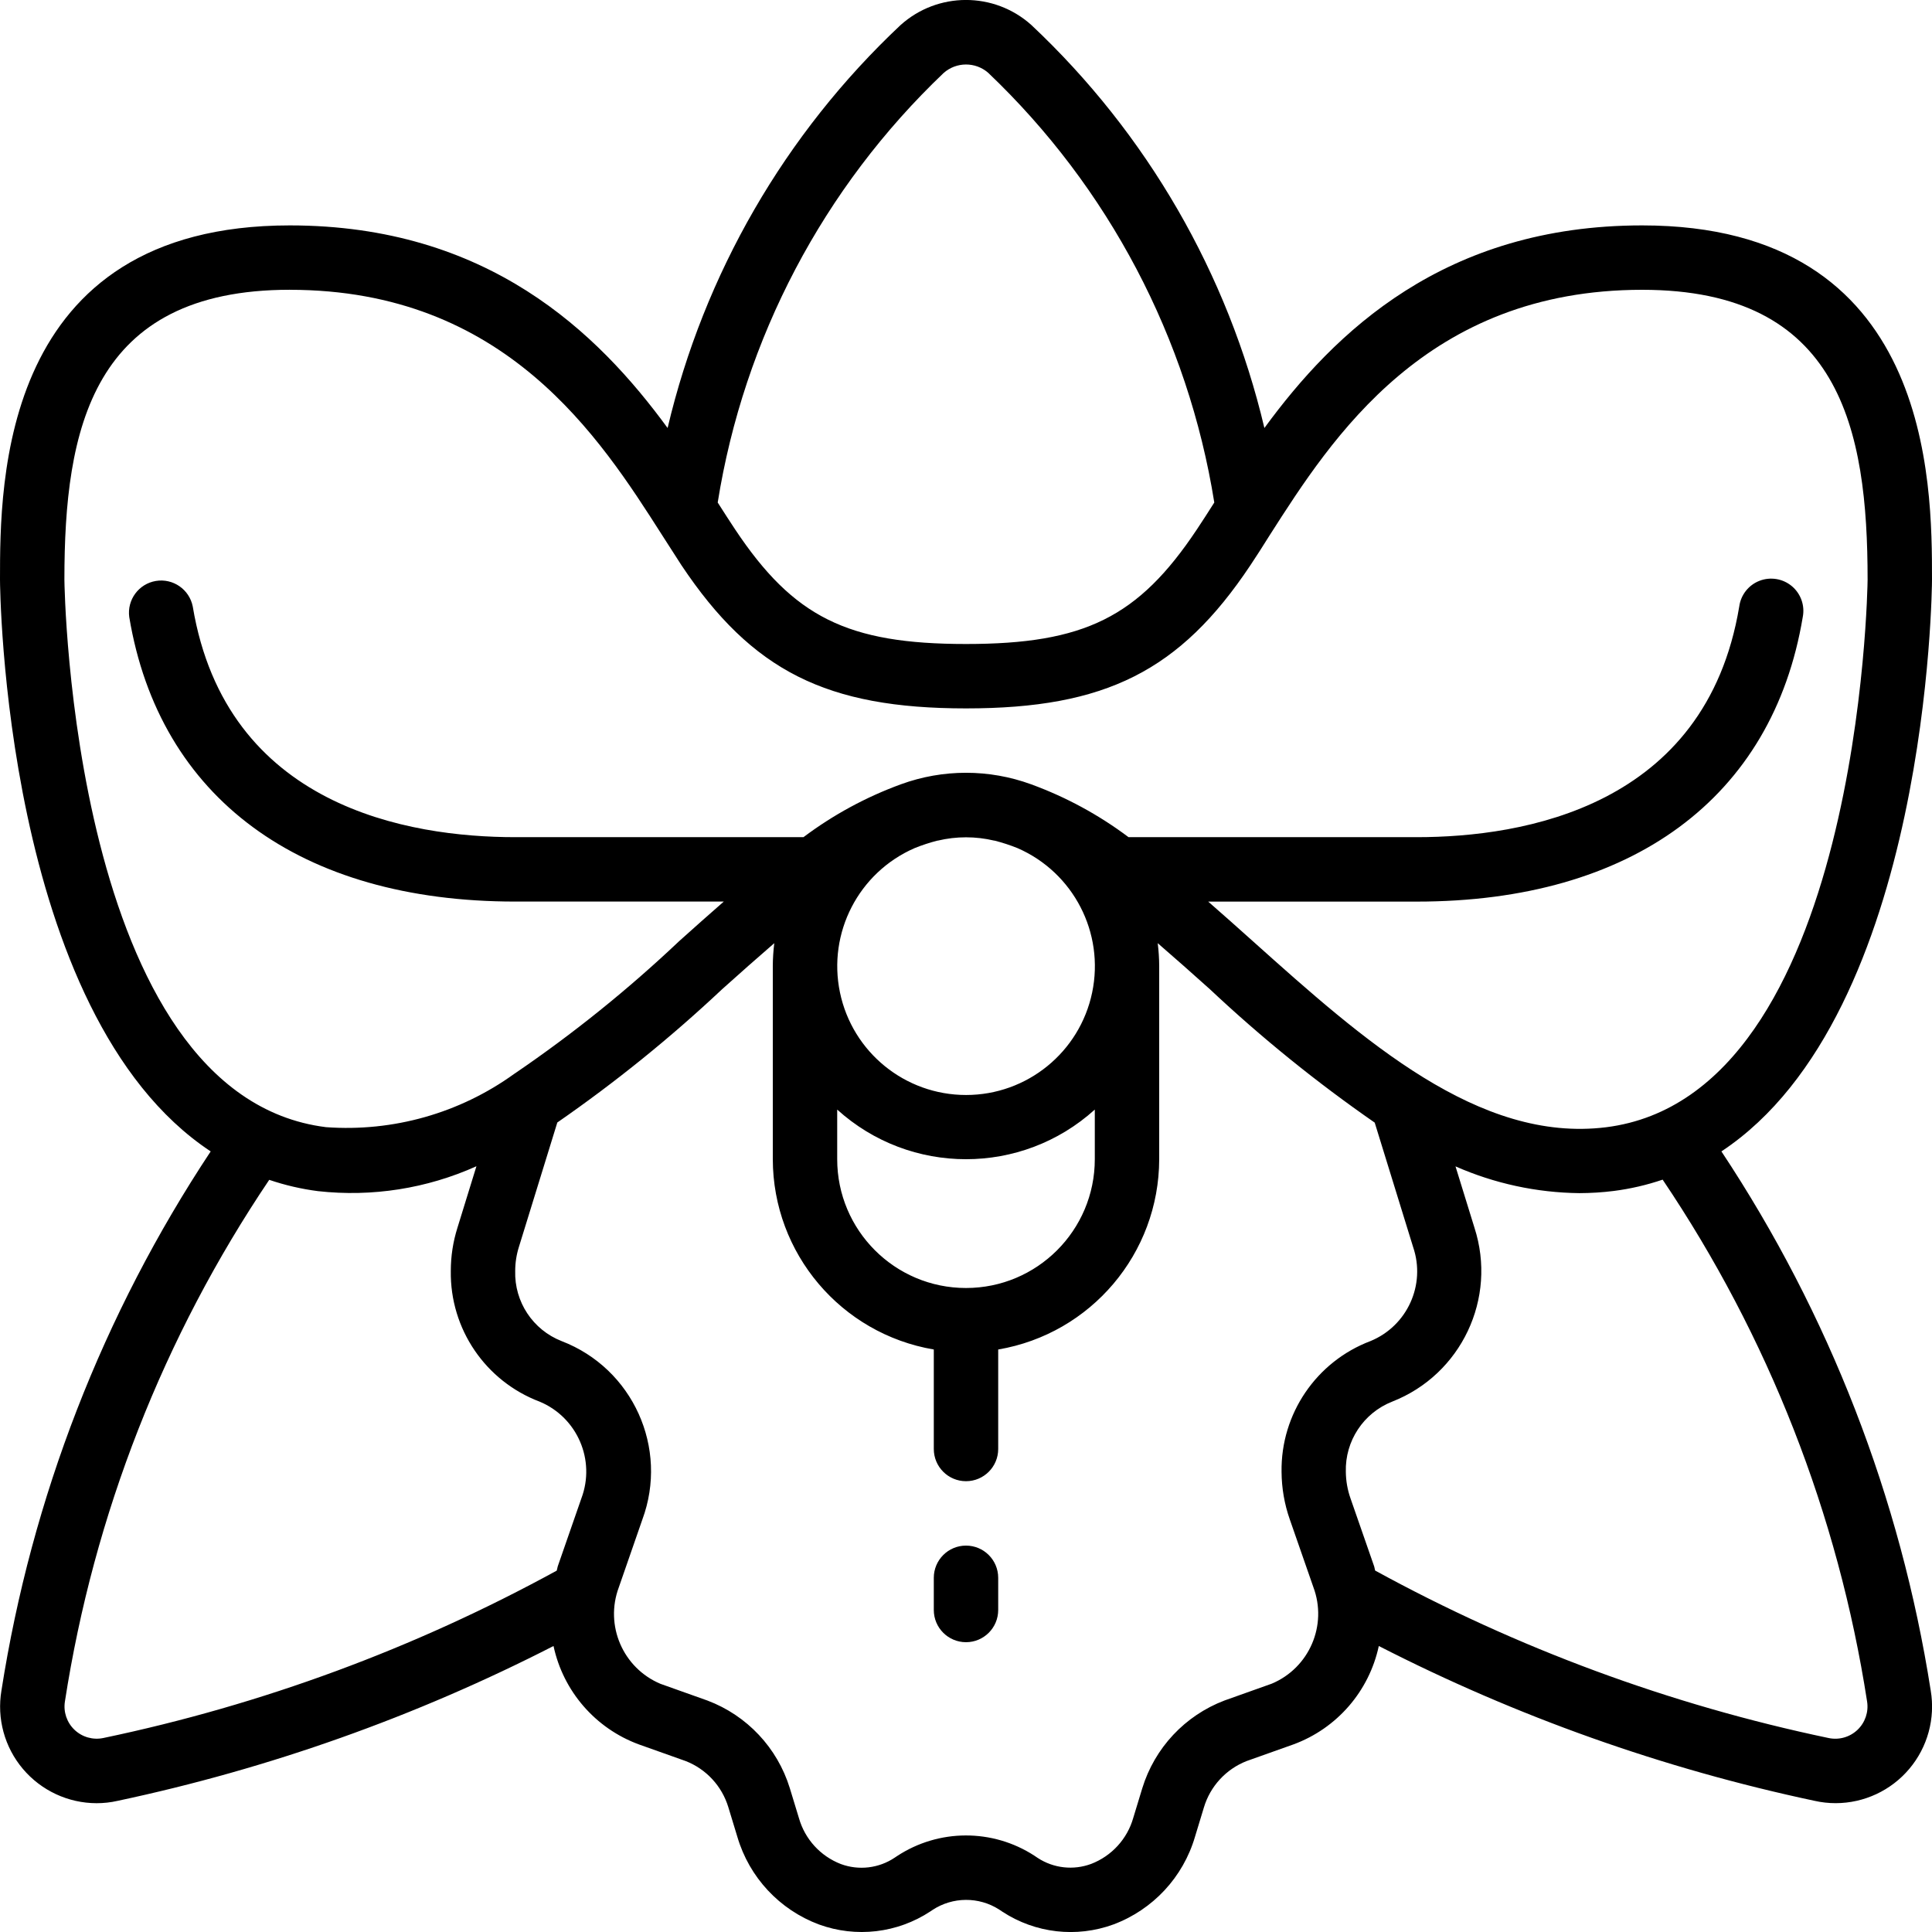
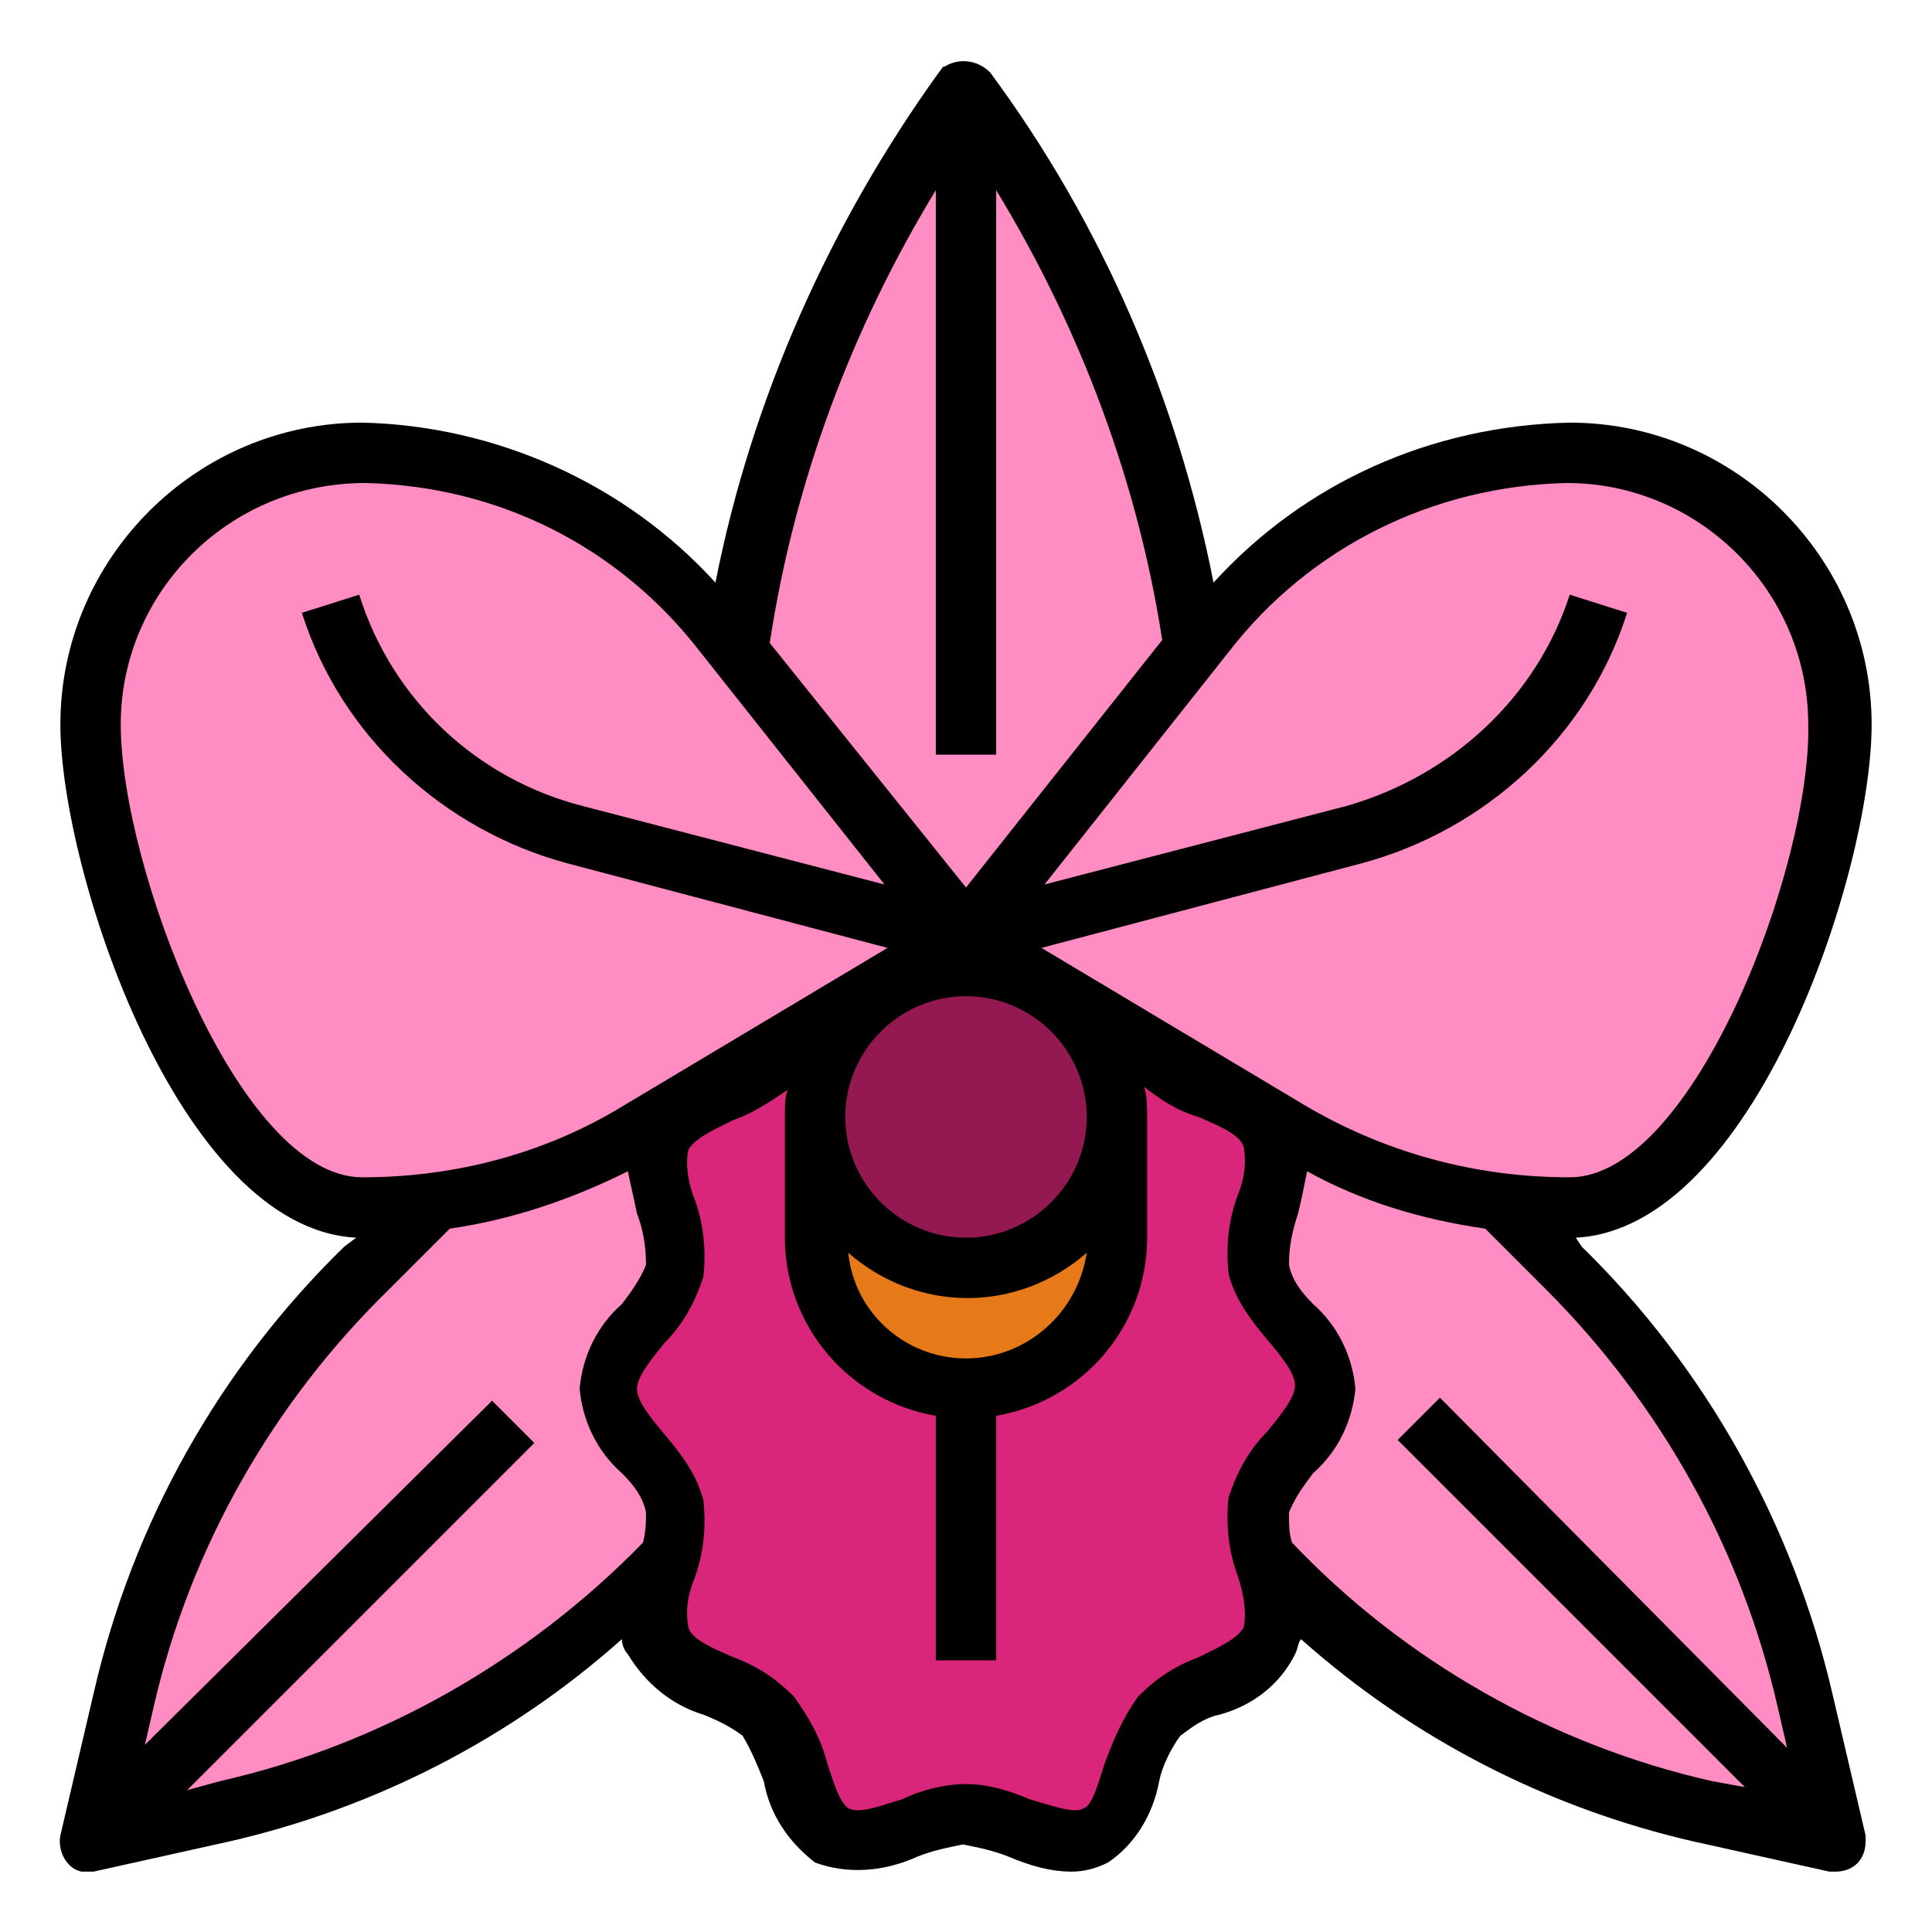
- <svg xmlns="http://www.w3.org/2000/svg" height="512" viewBox="0 0 60 60" width="512">
-   <g id="Page-1" fill="none" fill-rule="evenodd">
-     <g id="078---Orchid" fill="rgb(0,0,0)" fill-rule="nonzero" transform="translate(0 -1)">
-       <path id="Shape" d="m6.543 36.758c-3.345 5.048-5.562 10.759-6.498 16.742-.147.87.096 1.761.666 2.435s1.407 1.064 2.289 1.065c.219-0.0.438-.024.652-.073 4.705-.999 9.257-2.616 13.538-4.809.301 1.406 1.301 2.559 2.65 3.056l1.454.517c.637.248 1.125.776 1.324 1.43l.282.926c.369 1.255 1.308 2.262 2.533 2.719 1.153.42 2.437.27 3.461-.406l.07-.047c.625-.409 1.432-.414 2.062-.013l.108.072c1.021.667 2.297.813 3.443.394 1.227-.458 2.167-1.468 2.535-2.725l.276-.908c.196-.657.684-1.188 1.322-1.44l1.462-.52c1.348-.497 2.347-1.65 2.648-3.055 4.281 2.193 8.832 3.81 13.537 4.809.214.048.433.072.653.072.882-.002 1.718-.392 2.286-1.067.568-.674.811-1.564.664-2.433-.937-5.983-3.154-11.693-6.5-16.741 6.451-4.267 6.54-17.603 6.54-17.758 0-3.009 0-11-9-11-6.144 0-9.56 3.32-11.733 6.292-1.133-4.793-3.65-9.146-7.24-12.518-1.157-1.036-2.91-1.033-4.063.008-3.586 3.37-6.101 7.721-7.231 12.51-2.173-2.972-5.589-6.292-11.733-6.292-9 0-9 7.991-9 11 0 .155.089 13.491 6.543 17.758zm-3.332 18.217c-.322.068-.657-.026-.896-.253s-.351-.556-.299-.881c.898-5.801 3.065-11.332 6.345-16.2.492.167 1.0.285 1.515.351 1.68.187 3.379-.08 4.92-.773l-.59 1.911c-.137.434-.206.885-.206 1.34-.027 1.801 1.078 3.425 2.763 4.061 1.167.49 1.738 1.815 1.293 3l-.73 2.1c-.017.048-.02.1-.036.146-4.412 2.415-9.156 4.167-14.079 5.198zm36.284-1.687-1.466.522c-1.228.466-2.172 1.474-2.556 2.73l-.278.914c-.186.656-.671 1.186-1.307 1.431-.551.205-1.166.137-1.659-.184l-.11-.074c-1.297-.839-2.967-.833-4.258.014l-.072.048c-.494.333-1.118.407-1.677.2-.633-.245-1.114-.772-1.3-1.425l-.284-.932c-.386-1.253-1.331-2.258-2.558-2.72l-1.458-.519c-1.167-.49-1.738-1.815-1.293-3l.729-2.1c.824-2.223-.294-4.694-2.507-5.544-.892-.349-1.469-1.221-1.441-2.179 0-.253.039-.504.115-.745l1.193-3.865c1.806-1.251 3.517-2.634 5.118-4.139.547-.49 1.086-.969 1.62-1.43-.029.235-.045.472-.046.709v6c.005 2.925 2.117 5.42 5 5.91v3.09c0 .552.448 1 1 1s1-.448 1-1v-3.09c2.883-.49 4.995-2.985 5-5.91v-6c-.001-.237-.017-.474-.046-.709.534.461 1.073.94 1.62 1.43 1.602 1.506 3.313 2.89 5.119 4.143l1.193 3.865c.399 1.169-.18 2.447-1.322 2.918-1.685.637-2.791 2.262-2.764 4.063.003.503.089 1.003.256 1.478l.731 2.1c.445 1.185-.125 2.51-1.292 3zm-10.381-26.182h.011c.575-.137 1.175-.137 1.75 0h.011c.244.062.483.14.716.234 1.736.758 2.703 2.629 2.316 4.483s-2.021 3.183-3.916 3.183-3.529-1.329-3.916-3.183.58-3.726 2.316-4.483c.232-.094.47-.172.712-.234zm.886 13.894c-2.209 0-4-1.791-4-4v-1.541c2.271 2.055 5.729 2.055 8 0v1.541c0 2.209-1.791 4-4 4zm27.984 12.84c.052.326-.06.657-.3.884-.24.227-.577.321-.9.251-4.923-1.032-9.666-2.785-14.078-5.2-.015-.047-.018-.1-.035-.144l-.729-2.095c-.094-.266-.143-.545-.146-.827-.027-.957.548-1.829 1.439-2.18 2.146-.841 3.266-3.207 2.556-5.4l-.589-1.906c1.212.533 2.52.816 3.844.831.359-.001.718-.023 1.074-.068.515-.066 1.023-.184 1.515-.351 3.282 4.869 5.45 10.402 6.349 16.205zm-28.677-50.575c.393-.346.981-.35 1.378-.008 3.742 3.559 6.21 8.25 7.026 13.349-.19.3-.371.581-.543.839-1.816 2.725-3.491 3.555-7.168 3.555s-5.352-.83-7.168-3.555c-.172-.258-.353-.542-.543-.839.814-5.096 3.28-9.783 7.018-13.341zm-20.307 6.735c6.7 0 9.628 4.587 11.564 7.621.212.333.413.647.6.934 2.192 3.282 4.503 4.445 8.836 4.445s6.644-1.163 8.832-4.445c.191-.287.392-.6.6-.934 1.94-3.034 4.868-7.621 11.568-7.621 6.152 0 7 4.325 7 9 0 .16-.221 16.02-8.124 17.008-3.952.489-7.523-2.693-10.967-5.778-.466-.417-.927-.829-1.387-1.23h6.478c6.682 0 11.051-3.221 11.986-8.836.071-.358-.059-.725-.338-.96-.279-.234-.664-.298-1.004-.167-.34.131-.581.437-.63.798-1.039 6.233-6.72 7.164-10.014 7.164h-8.952c-.923-.693-1.942-1.246-3.026-1.642-1.306-.477-2.738-.477-4.044 0-1.084.396-2.103.949-3.026 1.642h-8.952c-3.294 0-8.975-.931-10.014-7.164-.105-.53-.612-.881-1.145-.793-.533.089-.899.585-.827 1.121.935 5.615 5.304 8.836 11.986 8.836h6.478c-.46.4-.921.813-1.387 1.23-1.585 1.5-3.287 2.871-5.09 4.1-.011.006-.022.013-.032.021-1.693 1.222-3.763 1.807-5.845 1.655-7.903-.986-8.124-16.846-8.124-17.006 0-4.675.848-9 7-9z" />
-       <path id="Shape" d="m30 49c-.552 0-1 .448-1 1v1c0 .552.448 1 1 1s1-.448 1-1v-1c0-.552-.448-1-1-1z" />
-     </g>
+ <svg xmlns="http://www.w3.org/2000/svg" version="1.1" id="Layer_1" x="0px" y="0px" viewBox="0 0 64 64" style="enable-background:new 0 0 64 64;" xml:space="preserve" width="512" height="512">
+   <style type="text/css">
+ 	.st0{fill:#FF8CC2;}
+ 	.st1{fill:#D9257A;}
+ 	.st2{fill:#E67A18;}
+ 	.st3{fill:#941953;}
+ </style>
+   <g>
+     <path class="st0" d="M21.3,37.4c-2.1,1.3-4.5,2.1-6.9,2.4L12.1,42c-4,3.9-6.8,8.9-8,14.3L3,61l4.5-1c5.5-1.3,10.6-4.1,14.5-8.2h0.1   c0.2-0.6,0.3-1.2,0.2-1.8c-0.3-1.3-2.2-2.5-2.2-3.9s1.9-2.6,2.2-3.9c0.3-1.4-1-3.3-0.4-4.5L21.3,37.4z" />
+     <path class="st0" d="M42.1,37.6c0.6,1.2-0.7,3.1-0.4,4.5c0.3,1.3,2.2,2.5,2.2,3.9s-1.9,2.6-2.2,3.9c-0.1,0.6,0,1.2,0.2,1.8H42   c0,0,8.9,7,14.5,8.2l4.5,1l-1.1-4.7c-1.3-5.4-4-10.4-8-14.3l-2.3-2.2c-2.4-0.3-4.8-1.1-6.9-2.4L42.1,37.6z" />
+     <path class="st1" d="M25.9,34.7c-0.1,0.2-0.2,0.3-0.3,0.5c-0.9,1-3.1,1.2-3.7,2.5c-0.6,1.2,0.7,3.1,0.4,4.5   c-0.3,1.3-2.2,2.5-2.2,3.9s1.9,2.6,2.2,3.9c0.3,1.4-1,3.3-0.4,4.5c0.6,1.3,2.8,1.5,3.7,2.5c0.9,1.1,0.9,3.3,2.1,4   c1.2,0.6,3-0.7,4.4-0.7s3.1,1.3,4.4,0.7c1.2-0.6,1.1-2.9,2.1-4c0.9-1,3.1-1.2,3.7-2.5c0.6-1.2-0.7-3.1-0.4-4.5   c0.3-1.3,2.2-2.5,2.2-3.9s-1.9-2.6-2.2-3.9c-0.3-1.4,1-3.3,0.4-4.5c-0.6-1.3-2.8-1.5-3.7-2.5c-0.1-0.1-0.2-0.3-0.3-0.5" />
+     <path class="st2" d="M37,41v-4c0,2.8-2.2,5-5,5s-5-2.2-5-5v4c0,2.8,2.2,5,5,5S37,43.8,37,41z" />
+     <path class="st0" d="M52,15L52,15c-4.8,0.1-9.1,2.3-12,5.9l-0.5,0.6C38.6,14.8,36,8.5,32,3c-4,5.5-6.6,11.8-7.6,18.5L24,20.9   c-2.9-3.7-7.2-5.9-11.9-5.9H12c-5,0-9,4-9,9c0,5,4,16,9,16c3.3,0,6.5-0.9,9.3-2.6L32,31l10.7,6.4c2.8,1.7,6,2.6,9.3,2.6   c5,0,9-11,9-16C61,19,57,15,52,15z" />
+     <circle class="st3" cx="32" cy="37" r="5" />
+     <path d="M52,14L52,14c-4.6,0.1-8.8,2-11.8,5.3C39,13.2,36.5,7.4,32.8,2.4c-0.4-0.4-1-0.5-1.5-0.2c-0.1,0-0.1,0.1-0.2,0.2   c-3.6,5-6.2,10.8-7.4,16.9c-3-3.3-7.3-5.2-11.7-5.3H12C6.5,14,2,18.5,2,24c0,4.8,3.9,16.7,9.8,17l-0.4,0.3c-4.1,4-7,9.1-8.3,14.8   L2,60.8c-0.1,0.5,0.2,1.1,0.7,1.2c0.1,0,0.1,0,0.2,0c0.1,0,0.2,0,0.2,0l4.5-1c4.8-1.1,9.3-3.4,13-6.7c0,0.2,0.1,0.4,0.2,0.5   c0.6,1,1.5,1.7,2.5,2c0.5,0.2,0.9,0.4,1.3,0.7c0.3,0.5,0.5,1,0.7,1.5c0.2,1.1,0.8,2,1.7,2.7c1.1,0.4,2.3,0.3,3.4-0.2   c0.5-0.2,1-0.3,1.5-0.4c0.5,0.1,1,0.2,1.5,0.4c0.7,0.3,1.4,0.5,2.1,0.5c0.4,0,0.8-0.1,1.2-0.3c0.9-0.6,1.5-1.6,1.7-2.7   c0.1-0.5,0.4-1.1,0.7-1.5c0.4-0.3,0.8-0.6,1.3-0.7c1.1-0.3,2-1,2.5-2c0.1-0.2,0.1-0.4,0.2-0.5c3.7,3.3,8.2,5.6,13,6.7l4.5,1   c0.1,0,0.1,0,0.2,0c0.6,0,1-0.4,1-1c0-0.1,0-0.2,0-0.2l-1.1-4.7c-1.3-5.6-4.2-10.8-8.3-14.8L52.2,41c5.9-0.3,9.8-12.1,9.8-17   C62,18.5,57.5,14,52,14z M32,45c-2,0-3.7-1.5-3.9-3.5c2.3,2,5.6,2,7.9,0C35.7,43.5,34,45,32,45z M32,41c-2.2,0-4-1.8-4-4s1.8-4,4-4   s4,1.8,4,4S34.2,41,32,41z M33,25V6.3c2.8,4.6,4.7,9.7,5.5,14.9L32,29.4l-6.5-8.1C26.3,16,28.2,10.9,31,6.3V25H33z M4,24   c0-4.4,3.6-8,8.1-8c0,0,0,0,0,0l0,0c4.4,0.1,8.4,2.1,11.1,5.6l6.1,7.7l-10-2.6c-3.5-0.9-6.3-3.5-7.4-7L10,20.3   c1.3,4.1,4.7,7.2,8.8,8.3l10.6,2.8l-8.7,5.2C18.1,38.2,15.1,39,12,39C7.9,39,4,28.7,4,24z M7.3,59l-1.1,0.3l11.5-11.5l-1.4-1.4   L4.8,57.8l0.3-1.3c1.2-5.2,3.9-10,7.8-13.8l2-2c2.1-0.3,4.1-1,5.9-1.9c0.1,0.5,0.2,0.9,0.3,1.4c0.2,0.5,0.3,1.1,0.3,1.7   c-0.2,0.5-0.5,0.9-0.8,1.3c-0.8,0.7-1.3,1.7-1.4,2.8c0.1,1.1,0.6,2.1,1.4,2.8c0.4,0.4,0.7,0.8,0.8,1.3c0,0.3,0,0.6-0.1,1   C17.5,55,12.6,57.8,7.3,59z M41.2,53.9c-0.2,0.4-0.9,0.7-1.5,1c-0.8,0.3-1.4,0.7-2,1.3c-0.5,0.7-0.8,1.4-1.1,2.2   c-0.2,0.6-0.4,1.4-0.7,1.5c-0.3,0.2-1.1-0.1-1.8-0.3c-0.7-0.3-1.4-0.5-2.1-0.5c-0.7,0-1.5,0.2-2.1,0.5c-0.7,0.2-1.4,0.5-1.8,0.3   c-0.3-0.2-0.5-0.9-0.7-1.5c-0.2-0.8-0.6-1.5-1.1-2.2c-0.6-0.6-1.2-1-2-1.3c-0.7-0.3-1.4-0.6-1.5-1c-0.1-0.6,0-1.1,0.2-1.6   c0.3-0.8,0.4-1.7,0.3-2.6c-0.2-0.8-0.7-1.5-1.3-2.2c-0.5-0.6-0.9-1.1-0.9-1.5s0.5-1,0.9-1.5c0.6-0.6,1-1.3,1.3-2.2   c0.1-0.9,0-1.8-0.3-2.6c-0.2-0.5-0.3-1.1-0.2-1.6c0.2-0.4,0.9-0.7,1.5-1c0.6-0.2,1.2-0.6,1.8-1C26,36.3,26,36.7,26,37v4   c0,2.9,2.1,5.4,5,5.9V55h2v-8.1c2.9-0.5,5-3,5-5.9v-4c0-0.3,0-0.7-0.1-1c0.5,0.4,1.1,0.8,1.8,1c0.7,0.3,1.4,0.6,1.5,1   c0.1,0.6,0,1.1-0.2,1.6c-0.3,0.8-0.4,1.7-0.3,2.6c0.2,0.8,0.7,1.5,1.3,2.2c0.5,0.6,0.9,1.1,0.9,1.5s-0.5,1-0.9,1.5   c-0.6,0.6-1,1.3-1.3,2.2c-0.1,0.9,0,1.8,0.3,2.6C41.2,52.8,41.3,53.4,41.2,53.9z M58.9,56.6l0.3,1.3L47.7,46.3l-1.4,1.4l11.5,11.5   L56.7,59c-5.3-1.2-10.2-4-13.9-7.9c-0.1-0.3-0.1-0.6-0.1-1c0.2-0.5,0.5-0.9,0.8-1.3c0.8-0.7,1.3-1.7,1.4-2.8   c-0.1-1.1-0.6-2.1-1.4-2.8c-0.4-0.4-0.7-0.8-0.8-1.3c0-0.6,0.1-1.1,0.3-1.7c0.1-0.4,0.2-0.9,0.3-1.4c1.8,1,3.8,1.6,5.9,1.9l2,2   C55,46.5,57.7,51.3,58.9,56.6z M52,39c-3.1,0-6.1-0.8-8.8-2.4l-8.7-5.2l10.6-2.8c4.1-1.1,7.5-4.2,8.8-8.3L52,19.7   c-1.1,3.4-3.9,6-7.4,7l-10,2.6l6.1-7.7c2.7-3.5,6.8-5.5,11.2-5.6c4.4,0,8,3.6,8,8C60,28.7,56.1,39,52,39z" />
  </g>
</svg>
